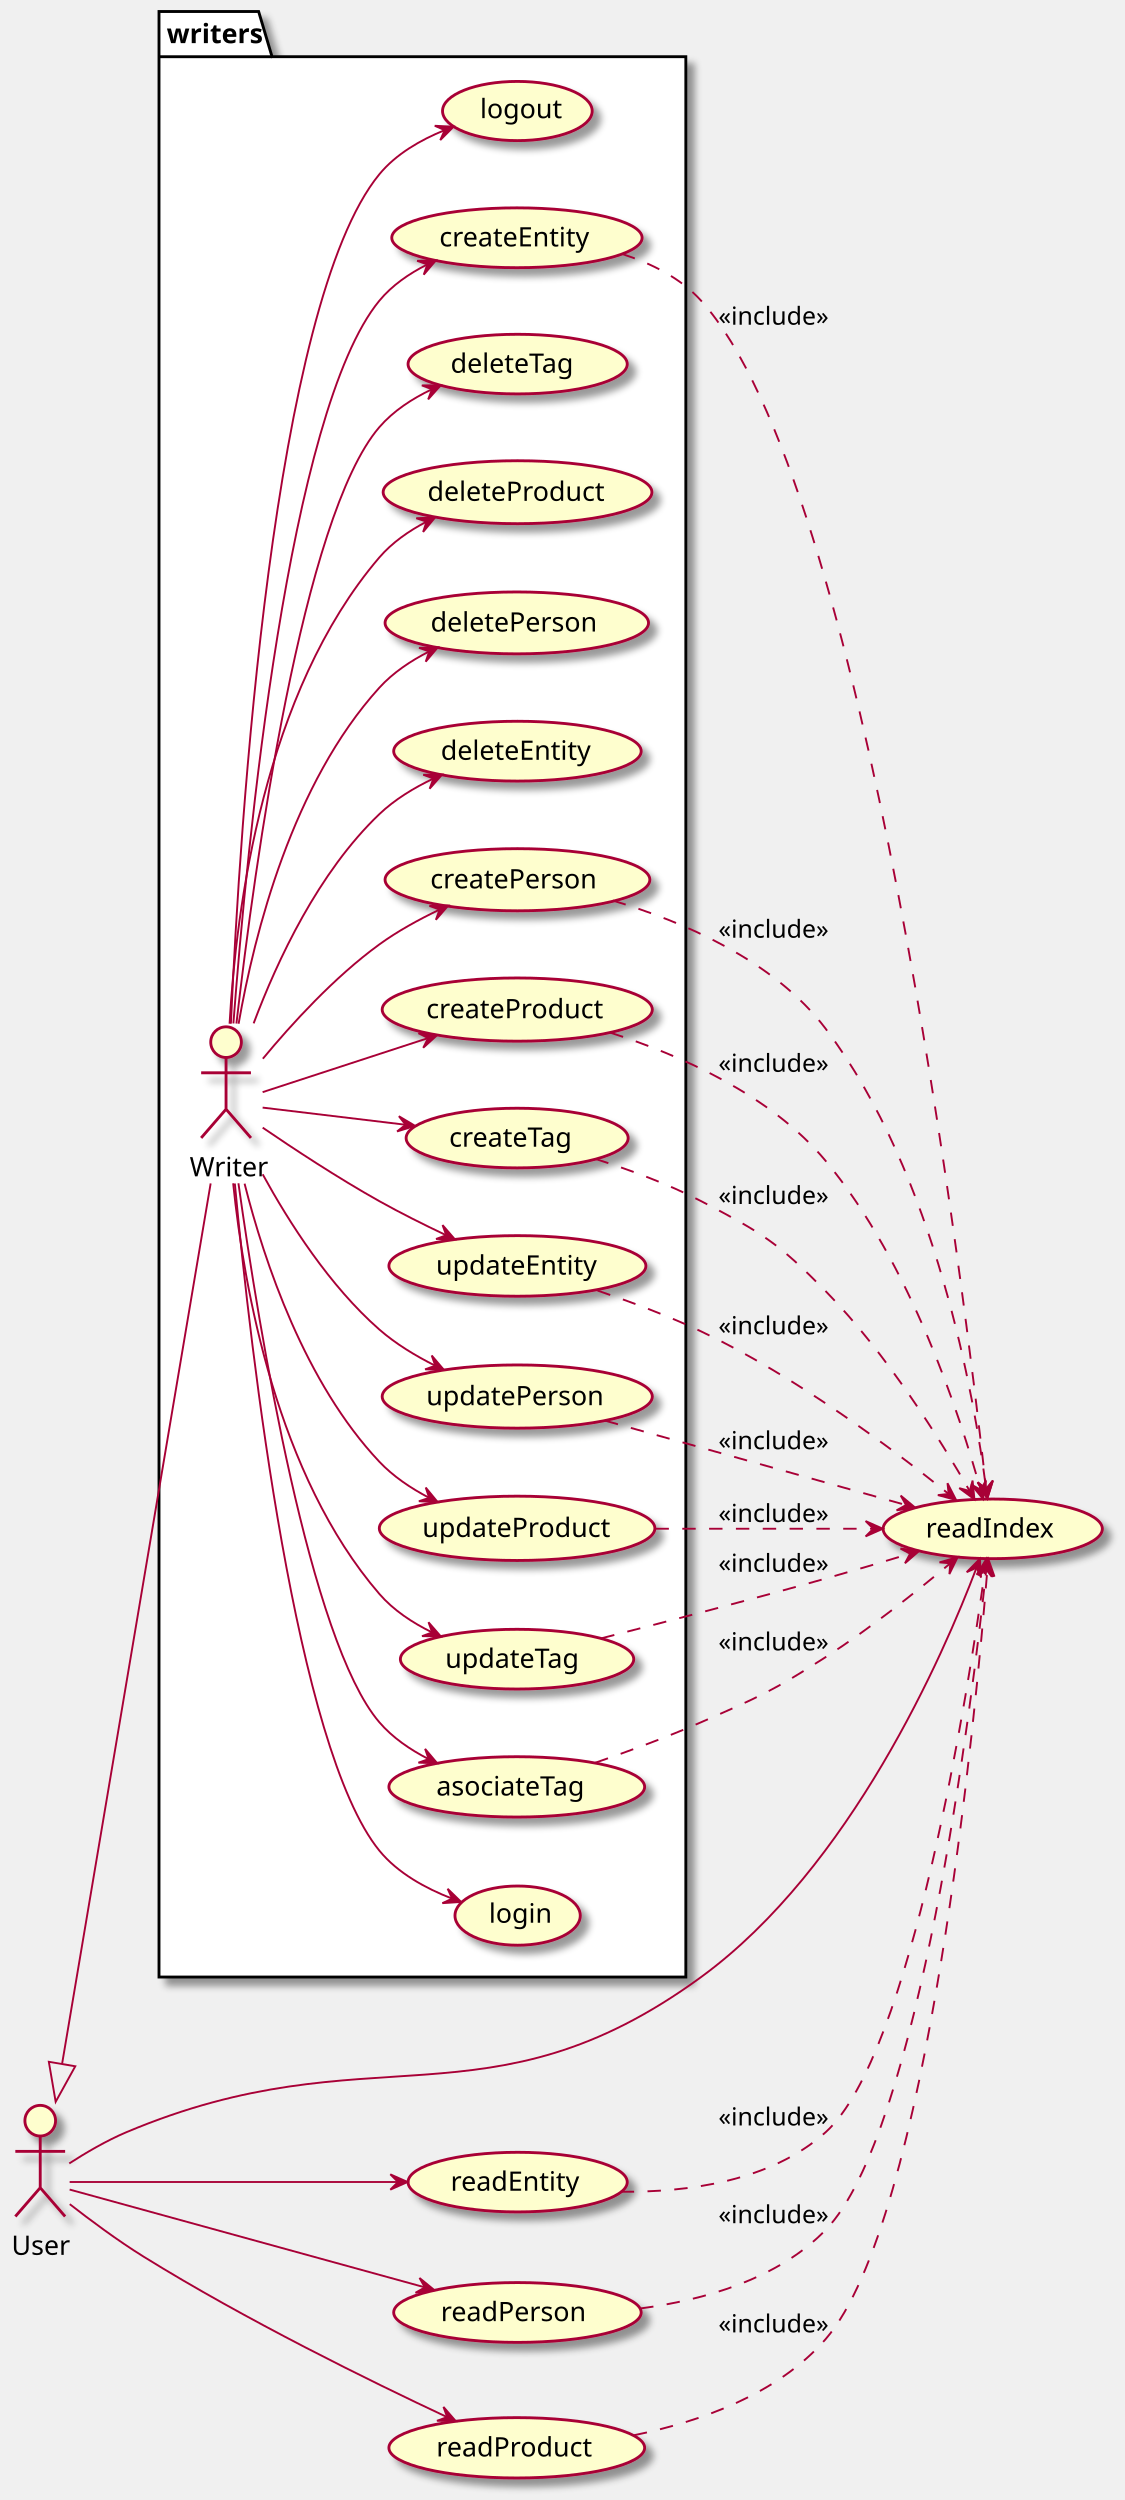
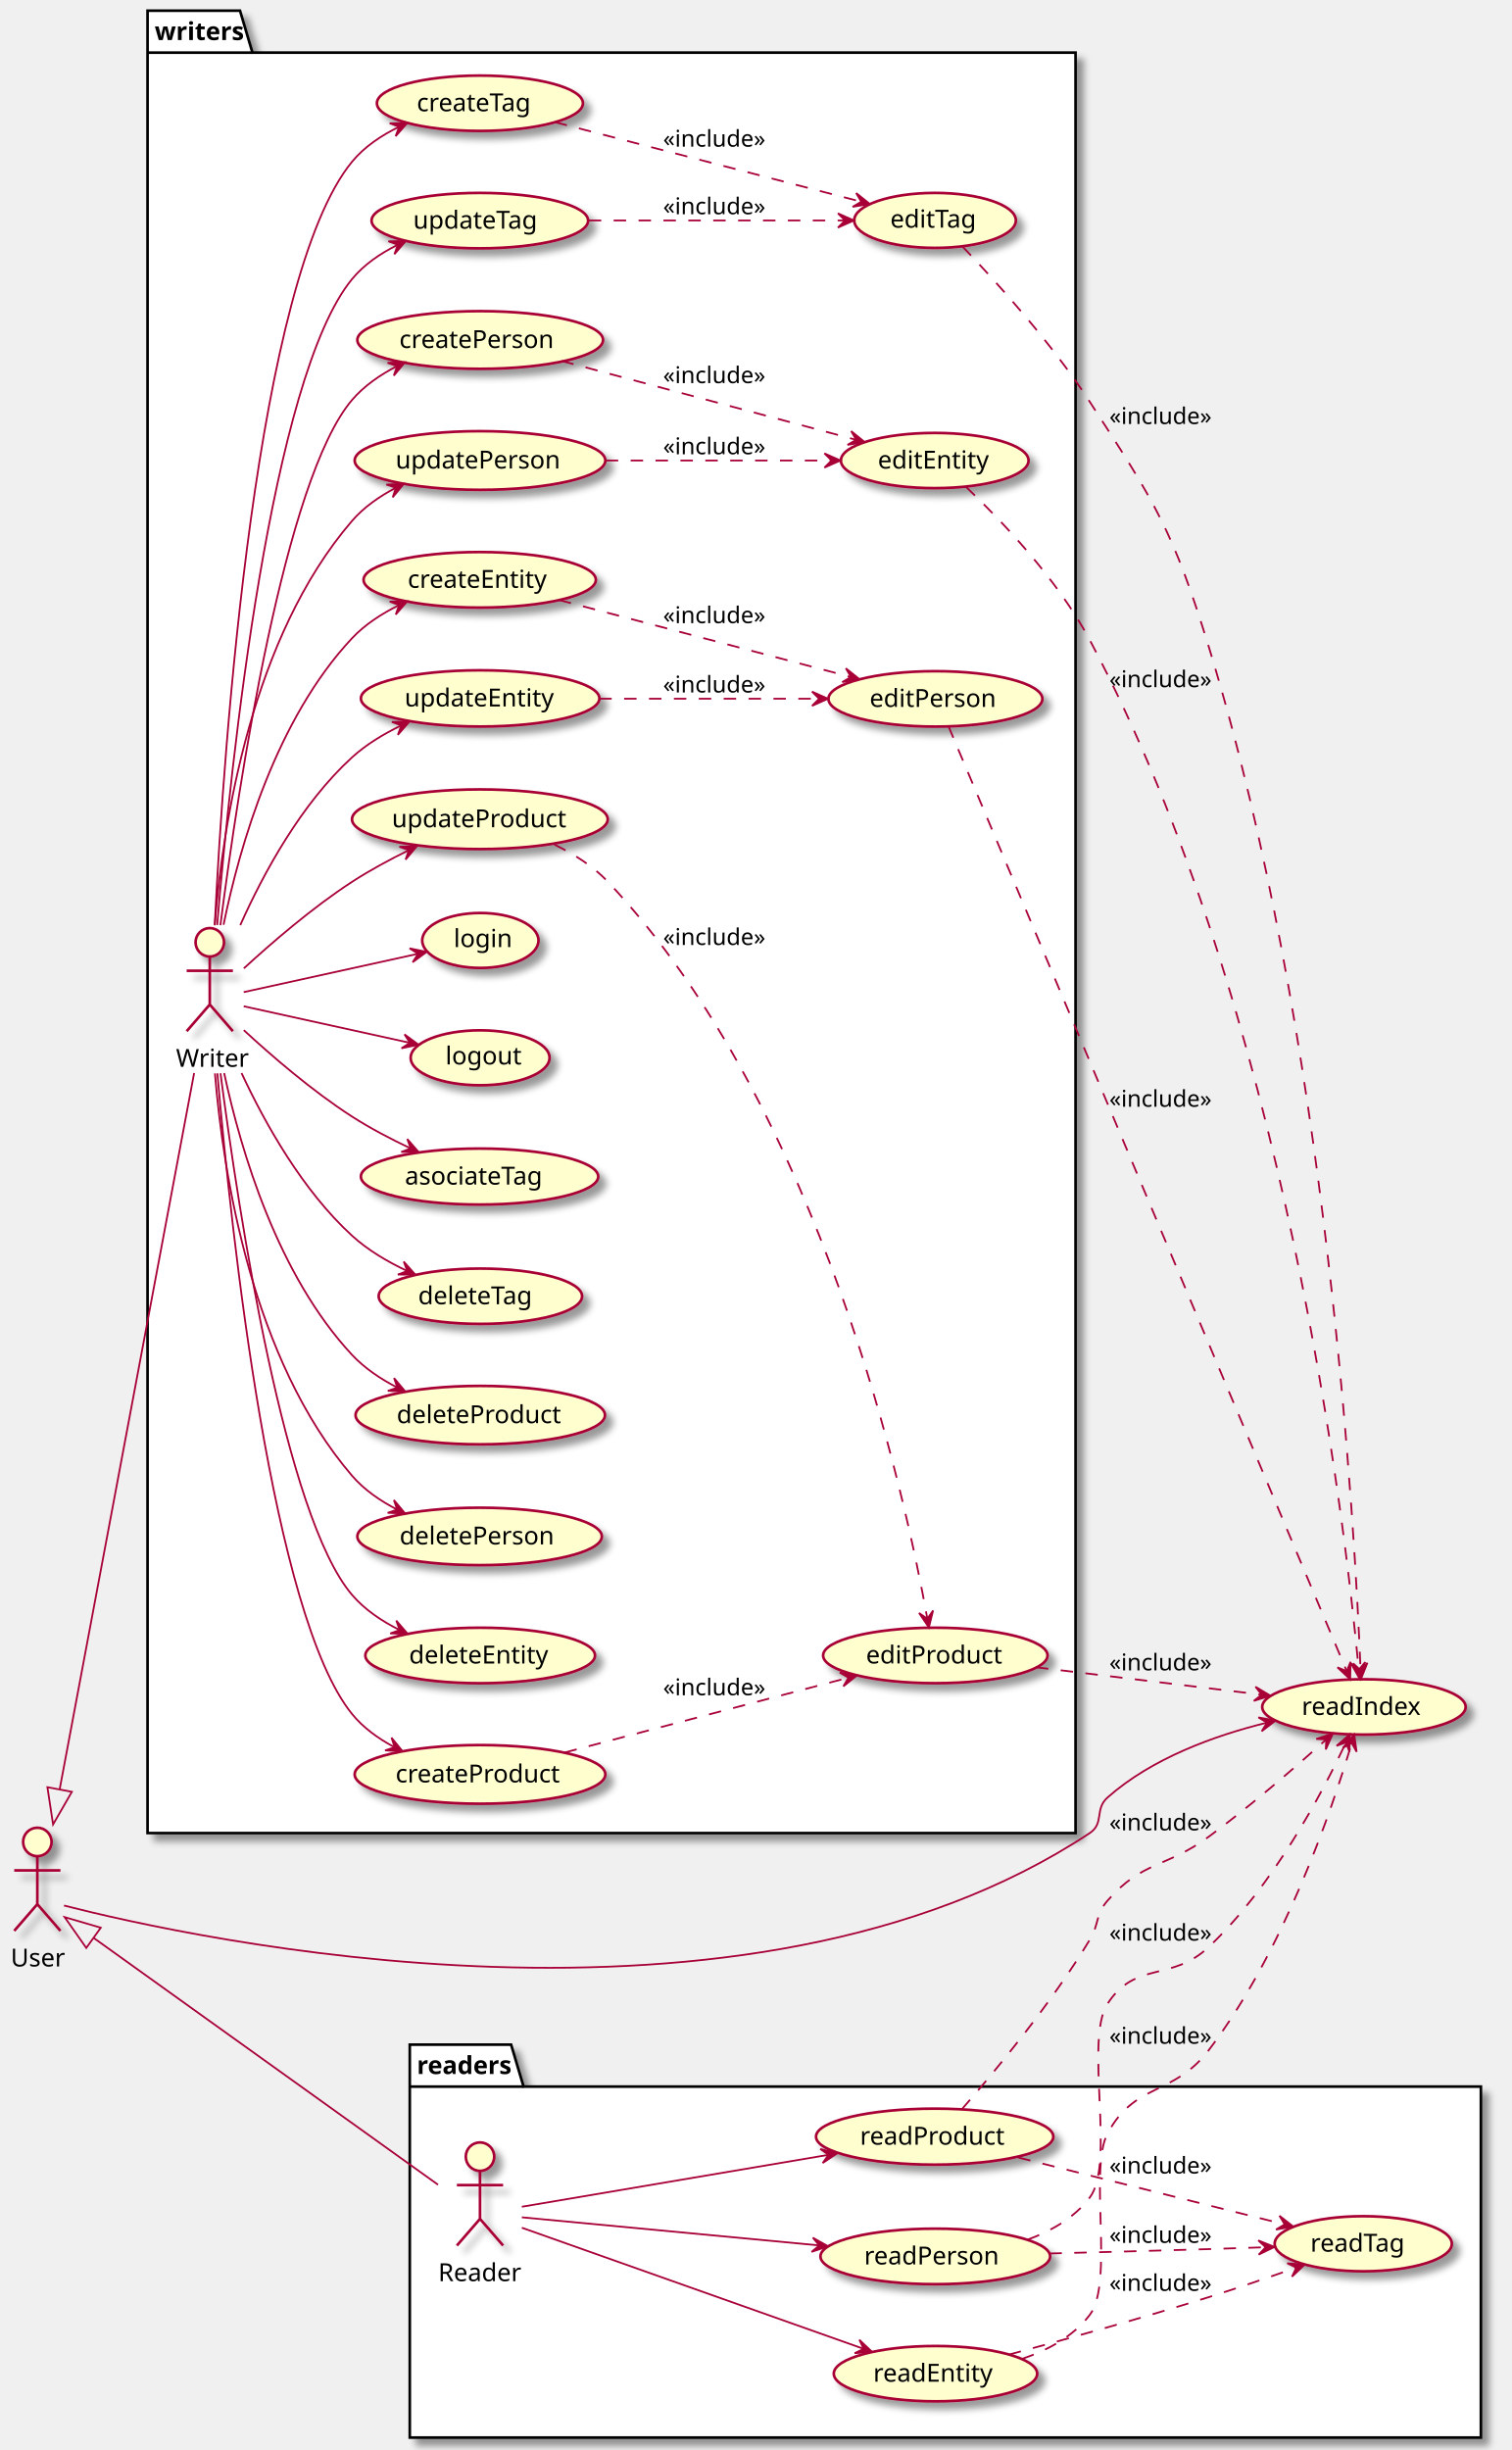
- <svg xmlns="http://www.w3.org/2000/svg" contentScriptType="application/ecmascript" contentStyleType="text/css" height="1305px" preserveAspectRatio="none" style="width:587px;height:1305px;" version="1.1" viewBox="0 0 587 1305" width="587px" zoomAndPan="magnify">
+ <svg xmlns="http://www.w3.org/2000/svg" contentScriptType="application/ecmascript" contentStyleType="text/css" height="1378px" preserveAspectRatio="none" style="width:850px;height:1378px;" version="1.1" viewBox="0 0 850 1378" width="850px" zoomAndPan="magnify">
  <defs>
-     <filter height="300%" id="f160i4ixjhgi51" width="300%" x="-1" y="-1">
+     <filter height="300%" id="f1lvql9l2bdhkw" width="300%" x="-1" y="-1">
      <feGaussianBlur result="blurOut" stdDeviation="2.0" />
      <feColorMatrix in="blurOut" result="blurOut2" type="matrix" values="0 0 0 0 0 0 0 0 0 0 0 0 0 0 0 0 0 0 .4 0" />
      <feOffset dx="4.0" dy="4.0" in="blurOut2" result="blurOut3" />
      <feBlend in="SourceGraphic" in2="blurOut3" mode="normal" />
    </filter>
  </defs>
  <g>
-     <polygon fill="#FFFFFF" filter="url(#f160i4ixjhgi51)" points="83,6,135,6,142,29.609,358,29.609,358,1032,83,1032,83,6" style="stroke:#000000;stroke-width:1.5;" />
+     <polygon fill="#FFFFFF" filter="url(#f1lvql9l2bdhkw)" points="230.5,1150,287.5,1150,294.5,1173.609,833,1173.609,833,1371,230.5,1371,230.5,1150" style="stroke:#000000;stroke-width:1.5;" />
+     <line style="stroke:#000000;stroke-width:1.5;" x1="230.5" x2="294.5" y1="1173.609" y2="1173.609" />
+     <text fill="#000000" font-family="sans-serif" font-size="14" font-weight="bold" lengthAdjust="spacing" textLength="51" x="234.5" y="1166.533">readers</text>
+     <polygon fill="#FFFFFF" filter="url(#f1lvql9l2bdhkw)" points="83,6,135,6,142,29.609,605,29.609,605,1031,83,1031,83,6" style="stroke:#000000;stroke-width:1.5;" />
    <line style="stroke:#000000;stroke-width:1.5;" x1="83" x2="142" y1="29.609" y2="29.609" />
    <text fill="#000000" font-family="sans-serif" font-size="14" font-weight="bold" lengthAdjust="spacing" textLength="46" x="87" y="22.533">writers</text>
-     <ellipse cx="118" cy="544" fill="#FEFECE" filter="url(#f160i4ixjhgi51)" rx="8" ry="8" style="stroke:#A80036;stroke-width:1.5;" />
-     <path d="M118,552 L118,579 M105,560 L131,560 M118,579 L105,594 M118,579 L131,594 " fill="none" filter="url(#f160i4ixjhgi51)" style="stroke:#A80036;stroke-width:1.5;" />
-     <text fill="#000000" font-family="sans-serif" font-size="14" lengthAdjust="spacing" textLength="38" x="99" y="614.033">Writer</text>
-     <ellipse cx="270.199" cy="999.952" fill="#FEFECE" filter="url(#f160i4ixjhgi51)" rx="32.699" ry="15.452" style="stroke:#A80036;stroke-width:1.5;" />
-     <text fill="#000000" font-family="sans-serif" font-size="14" lengthAdjust="spacing" textLength="30" x="255.198" y="1003.68">login</text>
-     <ellipse cx="269.841" cy="124.118" fill="#FEFECE" filter="url(#f160i4ixjhgi51)" rx="65.341" ry="15.618" style="stroke:#A80036;stroke-width:1.5;" />
-     <text fill="#000000" font-family="sans-serif" font-size="14" lengthAdjust="spacing" textLength="75" x="229.341" y="128.635">createEntity</text>
-     <ellipse cx="270.112" cy="459.222" fill="#FEFECE" filter="url(#f160i4ixjhgi51)" rx="69.112" ry="16.222" style="stroke:#A80036;stroke-width:1.5;" />
-     <text fill="#000000" font-family="sans-serif" font-size="14" lengthAdjust="spacing" textLength="85" x="224.612" y="463.739">createPerson</text>
-     <ellipse cx="270.004" cy="527.001" fill="#FEFECE" filter="url(#f160i4ixjhgi51)" rx="70.504" ry="16.501" style="stroke:#A80036;stroke-width:1.5;" />
-     <text fill="#000000" font-family="sans-serif" font-size="14" lengthAdjust="spacing" textLength="89" x="222.504" y="531.517">createProduct</text>
-     <ellipse cx="269.952" cy="594.067" fill="#FEFECE" filter="url(#f160i4ixjhgi51)" rx="57.952" ry="15.567" style="stroke:#A80036;stroke-width:1.5;" />
-     <text fill="#000000" font-family="sans-serif" font-size="14" lengthAdjust="spacing" textLength="65" x="234.452" y="598.584">createTag</text>
-     <ellipse cx="270.084" cy="660.817" fill="#FEFECE" filter="url(#f160i4ixjhgi51)" rx="67.084" ry="15.817" style="stroke:#A80036;stroke-width:1.5;" />
-     <text fill="#000000" font-family="sans-serif" font-size="14" lengthAdjust="spacing" textLength="79" x="227.584" y="665.333">updateEntity</text>
-     <ellipse cx="270.004" cy="729.001" fill="#FEFECE" filter="url(#f160i4ixjhgi51)" rx="70.504" ry="16.501" style="stroke:#A80036;stroke-width:1.5;" />
-     <text fill="#000000" font-family="sans-serif" font-size="14" lengthAdjust="spacing" textLength="89" x="222.504" y="733.517">updatePerson</text>
-     <ellipse cx="269.926" cy="797.785" fill="#FEFECE" filter="url(#f160i4ixjhgi51)" rx="71.926" ry="16.785" style="stroke:#A80036;stroke-width:1.5;" />
-     <text fill="#000000" font-family="sans-serif" font-size="14" lengthAdjust="spacing" textLength="93" x="220.426" y="802.302">updateProduct</text>
-     <ellipse cx="269.907" cy="866.089" fill="#FEFECE" filter="url(#f160i4ixjhgi51)" rx="60.907" ry="15.589" style="stroke:#A80036;stroke-width:1.5;" />
-     <text fill="#000000" font-family="sans-serif" font-size="14" lengthAdjust="spacing" textLength="69" x="232.407" y="870.606">updateTag</text>
-     <ellipse cx="270.102" cy="392.114" fill="#FEFECE" filter="url(#f160i4ixjhgi51)" rx="64.602" ry="15.614" style="stroke:#A80036;stroke-width:1.5;" />
-     <text fill="#000000" font-family="sans-serif" font-size="14" lengthAdjust="spacing" textLength="74" x="230.102" y="396.63">deleteEntity</text>
-     <ellipse cx="269.769" cy="325.154" fill="#FEFECE" filter="url(#f160i4ixjhgi51)" rx="68.769" ry="16.154" style="stroke:#A80036;stroke-width:1.5;" />
-     <text fill="#000000" font-family="sans-serif" font-size="14" lengthAdjust="spacing" textLength="84" x="224.769" y="329.67">deletePerson</text>
-     <ellipse cx="270.153" cy="256.931" fill="#FEFECE" filter="url(#f160i4ixjhgi51)" rx="70.153" ry="16.431" style="stroke:#A80036;stroke-width:1.5;" />
-     <text fill="#000000" font-family="sans-serif" font-size="14" lengthAdjust="spacing" textLength="88" x="223.153" y="261.447">deleteProduct</text>
-     <ellipse cx="270.213" cy="190.061" fill="#FEFECE" filter="url(#f160i4ixjhgi51)" rx="57.213" ry="15.561" style="stroke:#A80036;stroke-width:1.5;" />
-     <text fill="#000000" font-family="sans-serif" font-size="14" lengthAdjust="spacing" textLength="64" x="235.213" y="194.578">deleteTag</text>
-     <ellipse cx="269.754" cy="932.751" fill="#FEFECE" filter="url(#f160i4ixjhgi51)" rx="66.754" ry="15.751" style="stroke:#A80036;stroke-width:1.5;" />
-     <text fill="#000000" font-family="sans-serif" font-size="14" lengthAdjust="spacing" textLength="78" x="227.754" y="937.267">asociateTag</text>
-     <ellipse cx="270.062" cy="57.952" fill="#FEFECE" filter="url(#f160i4ixjhgi51)" rx="39.062" ry="15.452" style="stroke:#A80036;stroke-width:1.5;" />
-     <text fill="#000000" font-family="sans-serif" font-size="14" lengthAdjust="spacing" textLength="39" x="250.562" y="61.68">logout</text>
-     <ellipse cx="21" cy="1107" fill="#FEFECE" filter="url(#f160i4ixjhgi51)" rx="8" ry="8" style="stroke:#A80036;stroke-width:1.5;" />
-     <path d="M21,1115 L21,1142 M8,1123 L34,1123 M21,1142 L8,1157 M21,1142 L34,1157 " fill="none" filter="url(#f160i4ixjhgi51)" style="stroke:#A80036;stroke-width:1.5;" />
-     <text fill="#000000" font-family="sans-serif" font-size="14" lengthAdjust="spacing" textLength="30" x="6" y="1177.033">User</text>
-     <ellipse cx="518.213" cy="798.061" fill="#FEFECE" filter="url(#f160i4ixjhgi51)" rx="57.213" ry="15.561" style="stroke:#A80036;stroke-width:1.5;" />
-     <text fill="#000000" font-family="sans-serif" font-size="14" lengthAdjust="spacing" textLength="64" x="483.213" y="802.578">readIndex</text>
-     <ellipse cx="270.213" cy="1139.061" fill="#FEFECE" filter="url(#f160i4ixjhgi51)" rx="57.213" ry="15.561" style="stroke:#A80036;stroke-width:1.5;" />
-     <text fill="#000000" font-family="sans-serif" font-size="14" lengthAdjust="spacing" textLength="64" x="235.213" y="1143.578">readEntity</text>
-     <ellipse cx="270.102" cy="1207.114" fill="#FEFECE" filter="url(#f160i4ixjhgi51)" rx="64.602" ry="15.614" style="stroke:#A80036;stroke-width:1.5;" />
-     <text fill="#000000" font-family="sans-serif" font-size="14" lengthAdjust="spacing" textLength="74" x="230.102" y="1211.63">readPerson</text>
-     <ellipse cx="269.754" cy="1277.751" fill="#FEFECE" filter="url(#f160i4ixjhgi51)" rx="66.754" ry="15.751" style="stroke:#A80036;stroke-width:1.5;" />
-     <text fill="#000000" font-family="sans-serif" font-size="14" lengthAdjust="spacing" textLength="78" x="227.754" y="1282.267">readProduct</text>
-     <path d="M36.15,1129.31 C44.53,1123.91 55.53,1117.41 66,1113 C193.28,1059.38 254.46,1113.45 366,1032 C444.17,974.92 492.43,864 509.75,818.37 " fill="none" id="User-to-readIndex" style="stroke:#A80036;stroke-width:1.0;" />
-     <polygon fill="#A80036" points="511.52,813.64,504.615,820.663,509.764,818.322,512.105,823.471,511.52,813.64" style="stroke:#A80036;stroke-width:1.0;" />
-     <path d="M36.35,1142.95 C71.73,1152.69 164.41,1178.21 221.55,1193.94 " fill="none" id="User-to-readPerson" style="stroke:#A80036;stroke-width:1.0;" />
-     <polygon fill="#A80036" points="226.62,1195.33,218.991,1189.101,221.797,1194.013,216.884,1196.819,226.62,1195.33" style="stroke:#A80036;stroke-width:1.0;" />
-     <path d="M36.35,1139 C68.98,1139 150.36,1139 207.63,1139 " fill="none" id="User-to-readEntity" style="stroke:#A80036;stroke-width:1.0;" />
-     <polygon fill="#A80036" points="212.75,1139,203.75,1135,207.75,1139,203.75,1143,212.75,1139" style="stroke:#A80036;stroke-width:1.0;" />
-     <path d="M36.41,1150.57 C46.83,1158.7 61.41,1169.57 75,1178 C128.22,1211.01 193.59,1243.08 233.23,1261.66 " fill="none" id="User-to-readProduct" style="stroke:#A80036;stroke-width:1.0;" />
-     <polygon fill="#A80036" points="237.94,1263.86,231.496,1256.411,233.415,1261.733,228.093,1263.652,237.94,1263.86" style="stroke:#A80036;stroke-width:1.0;" />
-     <path d="M334.16,1205.03 C367.25,1200.68 405.98,1189.82 431,1164 C479.91,1113.51 507.4,888.89 514.89,818.9 " fill="none" id="readPerson-to-readIndex" style="stroke:#A80036;stroke-width:1.0;stroke-dasharray:7.0,7.0;" />
-     <polygon fill="#A80036" points="515.43,813.75,510.528,822.292,514.917,818.724,518.485,823.113,515.43,813.75" style="stroke:#A80036;stroke-width:1.0;" />
-     <text fill="#000000" font-family="sans-serif" font-size="13" lengthAdjust="spacing" textLength="55" x="375" y="1160.495">«include»</text>
-     <path d="M324,1144.09 C358.53,1144.42 402.34,1138.79 431,1113 C475.78,1072.71 505.48,882.22 514.28,818.68 " fill="none" id="readEntity-to-readIndex" style="stroke:#A80036;stroke-width:1.0;stroke-dasharray:7.0,7.0;" />
-     <polygon fill="#A80036" points="514.97,813.63,509.795,822.01,514.297,818.585,517.722,823.087,514.97,813.63" style="stroke:#A80036;stroke-width:1.0;" />
-     <text fill="#000000" font-family="sans-serif" font-size="13" lengthAdjust="spacing" textLength="55" x="375" y="1109.495">«include»</text>
-     <path d="M330.87,1271.21 C365.01,1264.2 405.88,1249.96 431,1221 C484.59,1159.22 509.31,895.31 515.44,818.84 " fill="none" id="readProduct-to-readIndex" style="stroke:#A80036;stroke-width:1.0;stroke-dasharray:7.0,7.0;" />
-     <polygon fill="#A80036" points="515.85,813.66,511.143,822.311,515.45,818.644,519.117,822.951,515.85,813.66" style="stroke:#A80036;stroke-width:1.0;" />
-     <text fill="#000000" font-family="sans-serif" font-size="13" lengthAdjust="spacing" textLength="55" x="375" y="1217.495">«include»</text>
-     <path d="M32.44,1077.15 C51.93,961.63 93.4,715.88 109.96,617.75 " fill="none" id="User-backto-Writer" style="stroke:#A80036;stroke-width:1.0;" />
-     <polygon fill="none" points="39.29,1078.59,29.06,1097.14,25.49,1076.26,39.29,1078.59" style="stroke:#A80036;stroke-width:1.0;" />
-     <path d="M122.58,617.8 C130.99,707.12 154.64,912.78 198,966 C207.61,977.8 222.29,985.76 235.81,991 " fill="none" id="Writer-to-login" style="stroke:#A80036;stroke-width:1.0;" />
-     <polygon fill="#A80036" points="240.73,992.81,233.671,985.942,236.039,991.08,230.902,993.448,240.73,992.81" style="stroke:#A80036;stroke-width:1.0;" />
-     <path d="M121.83,534.24 C128.99,439.99 150.73,214.45 198,157 C204.61,148.97 213.6,142.8 222.97,138.08 " fill="none" id="Writer-to-createEntity" style="stroke:#A80036;stroke-width:1.0;" />
-     <polygon fill="#A80036" points="227.59,135.88,217.745,136.151,223.079,138.036,221.194,143.369,227.59,135.88" style="stroke:#A80036;stroke-width:1.0;" />
-     <path d="M137.21,552.65 C152.11,534.67 174.5,510.07 198,493 C207.49,486.1 218.6,480.01 229.18,474.95 " fill="none" id="Writer-to-createPerson" style="stroke:#A80036;stroke-width:1.0;" />
-     <polygon fill="#A80036" points="233.99,472.7,224.143,472.883,229.459,474.815,227.527,480.132,233.99,472.7" style="stroke:#A80036;stroke-width:1.0;" />
-     <path d="M137.09,570.09 C158.31,563.16 194.26,551.42 223.27,541.94 " fill="none" id="Writer-to-createProduct" style="stroke:#A80036;stroke-width:1.0;" />
-     <polygon fill="#A80036" points="228.23,540.32,218.431,539.327,223.48,541.88,220.927,546.928,228.23,540.32" style="stroke:#A80036;stroke-width:1.0;" />
-     <path d="M137.09,578.17 C155.5,580.38 185.01,583.92 211.45,587.09 " fill="none" id="Writer-to-createTag" style="stroke:#A80036;stroke-width:1.0;" />
-     <polygon fill="#A80036" points="216.69,587.72,208.236,582.668,211.726,587.119,207.275,590.61,216.69,587.72" style="stroke:#A80036;stroke-width:1.0;" />
-     <path d="M137.11,588.63 C152.87,599.39 176.49,614.97 198,627 C209.06,633.19 221.43,639.35 232.7,644.7 " fill="none" id="Writer-to-updateEntity" style="stroke:#A80036;stroke-width:1.0;" />
-     <polygon fill="#A80036" points="237.46,646.94,231.016,639.491,232.935,644.813,227.613,646.732,237.46,646.94" style="stroke:#A80036;stroke-width:1.0;" />
-     <path d="M137.12,612.99 C151,638.33 172.13,671.34 198,694 C206.52,701.46 216.9,707.74 227.08,712.84 " fill="none" id="Writer-to-updatePerson" style="stroke:#A80036;stroke-width:1.0;" />
-     <polygon fill="#A80036" points="231.73,715.09,225.363,707.576,227.227,712.917,221.886,714.781,231.73,715.09" style="stroke:#A80036;stroke-width:1.0;" />
-     <path d="M127.67,617.86 C138.12,659.19 159.31,721.98 198,763 C205.21,770.65 214.45,776.85 223.87,781.78 " fill="none" id="Writer-to-updateProduct" style="stroke:#A80036;stroke-width:1.0;" />
-     <polygon fill="#A80036" points="228.49,784.11,222.239,776.499,224.021,781.868,218.652,783.65,228.49,784.11" style="stroke:#A80036;stroke-width:1.0;" />
-     <path d="M121.71,617.68 C127.34,672.81 144.68,770.19 198,832 C205.35,840.53 215.33,847.09 225.47,852.06 " fill="none" id="Writer-to-updateTag" style="stroke:#A80036;stroke-width:1.0;" />
-     <polygon fill="#A80036" points="230.14,854.24,223.677,846.808,225.609,852.125,220.293,854.057,230.14,854.24" style="stroke:#A80036;stroke-width:1.0;" />
-     <path d="M132.4,534.19 C144.87,500.97 166.32,455.23 198,425 C206.02,417.35 216.13,411.23 226.18,406.43 " fill="none" id="Writer-to-deleteEntity" style="stroke:#A80036;stroke-width:1.0;" />
-     <polygon fill="#A80036" points="230.79,404.32,220.942,404.428,226.244,406.401,224.271,411.703,230.79,404.32" style="stroke:#A80036;stroke-width:1.0;" />
-     <path d="M124.55,534.39 C132.87,486.75 152.75,408.89 198,359 C205.1,351.17 214.39,344.97 223.9,340.12 " fill="none" id="Writer-to-deletePerson" style="stroke:#A80036;stroke-width:1.0;" />
-     <polygon fill="#A80036" points="228.58,337.86,218.737,338.194,224.083,340.045,222.232,345.39,228.58,337.86" style="stroke:#A80036;stroke-width:1.0;" />
-     <path d="M119.84,534.37 C123.21,473.89 137.79,361.29 198,291 C204.65,283.24 213.47,277.11 222.62,272.33 " fill="none" id="Writer-to-deleteProduct" style="stroke:#A80036;stroke-width:1.0;" />
-     <polygon fill="#A80036" points="227.14,270.08,217.301,270.515,222.665,272.31,220.869,277.675,227.14,270.08" style="stroke:#A80036;stroke-width:1.0;" />
-     <path d="M123.41,534.29 C132.95,451.33 157.93,269.61 198,223 C205.3,214.51 215.25,208.06 225.4,203.23 " fill="none" id="Writer-to-deleteTag" style="stroke:#A80036;stroke-width:1.0;" />
-     <polygon fill="#A80036" points="230.06,201.12,220.211,201.177,225.503,203.177,223.503,208.469,230.06,201.12" style="stroke:#A80036;stroke-width:1.0;" />
-     <path d="M124.46,617.67 C135.33,695.01 161.81,856.74 198,899 C204.88,907.03 214.08,913.31 223.57,918.17 " fill="none" id="Writer-to-asociateTag" style="stroke:#A80036;stroke-width:1.0;" />
-     <polygon fill="#A80036" points="228.25,920.44,221.902,912.91,223.752,918.255,218.407,920.106,228.25,920.44" style="stroke:#A80036;stroke-width:1.0;" />
-     <path d="M120.53,534.35 C125.19,429.59 142.44,158.66 198,91 C206.68,80.43 219.51,73.07 231.88,68.03 " fill="none" id="Writer-to-logout" style="stroke:#A80036;stroke-width:1.0;" />
-     <polygon fill="#A80036" points="236.78,66.14,226.943,65.654,232.116,67.943,229.827,73.116,236.78,66.14" style="stroke:#A80036;stroke-width:1.0;" />
-     <path d="M324.76,132.59 C339.95,137.46 355.24,145.07 366,157 C452.42,252.81 503.83,677.97 514.79,777.23 " fill="none" id="createEntity-to-readIndex" style="stroke:#A80036;stroke-width:1.0;stroke-dasharray:7.0,7.0;" />
-     <polygon fill="#A80036" points="515.34,782.24,518.339,772.859,514.797,777.269,510.387,773.727,515.34,782.24" style="stroke:#A80036;stroke-width:1.0;" />
-     <text fill="#000000" font-family="sans-serif" font-size="13" lengthAdjust="spacing" textLength="55" x="375" y="169.495">«include»</text>
-     <path d="M319.92,470.11 C356.25,480.97 403.99,501.25 431,537 C488.6,613.24 508.71,729.94 514.74,777.12 " fill="none" id="createPerson-to-readIndex" style="stroke:#A80036;stroke-width:1.0;stroke-dasharray:7.0,7.0;" />
-     <polygon fill="#A80036" points="515.37,782.26,518.236,772.837,514.757,777.298,510.296,773.818,515.37,782.26" style="stroke:#A80036;stroke-width:1.0;" />
-     <text fill="#000000" font-family="sans-serif" font-size="13" lengthAdjust="spacing" textLength="55" x="375" y="489.495">«include»</text>
-     <path d="M318.6,539.07 C354.45,550.55 402.2,571.33 431,606 C475.49,659.56 501.41,739.81 511.74,777.31 " fill="none" id="createProduct-to-readIndex" style="stroke:#A80036;stroke-width:1.0;stroke-dasharray:7.0,7.0;" />
-     <polygon fill="#A80036" points="513.16,782.52,514.683,772.79,511.86,777.692,506.958,774.869,513.16,782.52" style="stroke:#A80036;stroke-width:1.0;" />
-     <text fill="#000000" font-family="sans-serif" font-size="13" lengthAdjust="spacing" textLength="55" x="375" y="559.495">«include»</text>
-     <path d="M310.9,605 C328.31,610.52 348.66,617.97 366,627 C397.62,643.47 406.04,648.55 431,674 C462.94,706.58 491.23,752.22 506.05,778.07 " fill="none" id="createTag-to-readIndex" style="stroke:#A80036;stroke-width:1.0;stroke-dasharray:7.0,7.0;" />
-     <polygon fill="#A80036" points="508.65,782.66,507.689,772.858,506.183,778.311,500.73,776.805,508.65,782.66" style="stroke:#A80036;stroke-width:1.0;" />
-     <text fill="#000000" font-family="sans-serif" font-size="13" lengthAdjust="spacing" textLength="55" x="375" y="628.495">«include»</text>
-     <path d="M311.93,673.68 C328.96,679.46 348.74,686.83 366,695 C415.48,718.42 466.85,757.05 495.09,779.75 " fill="none" id="updateEntity-to-readIndex" style="stroke:#A80036;stroke-width:1.0;stroke-dasharray:7.0,7.0;" />
-     <polygon fill="#A80036" points="499.08,782.99,494.598,774.22,495.192,779.846,489.567,780.44,499.08,782.99" style="stroke:#A80036;stroke-width:1.0;" />
-     <text fill="#000000" font-family="sans-serif" font-size="13" lengthAdjust="spacing" textLength="55" x="375" y="696.495">«include»</text>
-     <path d="M315.83,741.58 C360.4,754.08 428.35,773.14 472.72,785.58 " fill="none" id="updatePerson-to-readIndex" style="stroke:#A80036;stroke-width:1.0;stroke-dasharray:7.0,7.0;" />
-     <polygon fill="#A80036" points="477.75,786.99,470.173,780.698,472.938,785.633,468.002,788.398,477.75,786.99" style="stroke:#A80036;stroke-width:1.0;" />
-     <text fill="#000000" font-family="sans-serif" font-size="13" lengthAdjust="spacing" textLength="55" x="375" y="756.495">«include»</text>
-     <path d="M342.15,798 C378.13,798 421.35,798 455.82,798 " fill="none" id="updateProduct-to-readIndex" style="stroke:#A80036;stroke-width:1.0;stroke-dasharray:7.0,7.0;" />
-     <polygon fill="#A80036" points="460.84,798,451.84,794,455.84,798,451.84,802,460.84,798" style="stroke:#A80036;stroke-width:1.0;" />
-     <text fill="#000000" font-family="sans-serif" font-size="13" lengthAdjust="spacing" textLength="55" x="375" y="794.495">«include»</text>
-     <path d="M313.9,855.2 C346.18,846.96 391.48,835.16 431,824 C445.31,819.96 460.88,815.33 474.79,811.1 " fill="none" id="updateTag-to-readIndex" style="stroke:#A80036;stroke-width:1.0;stroke-dasharray:7.0,7.0;" />
-     <polygon fill="#A80036" points="479.84,809.56,470.064,808.363,475.058,811.02,472.401,816.014,479.84,809.56" style="stroke:#A80036;stroke-width:1.0;" />
-     <text fill="#000000" font-family="sans-serif" font-size="13" lengthAdjust="spacing" textLength="55" x="375" y="820.495">«include»</text>
-     <path d="M310.77,920.14 C327.96,914.23 348.19,906.8 366,899 C395.86,885.92 403.59,882.65 431,865 C454.18,850.08 478.82,830.45 495.76,816.3 " fill="none" id="asociateTag-to-readIndex" style="stroke:#A80036;stroke-width:1.0;stroke-dasharray:7.0,7.0;" />
-     <polygon fill="#A80036" points="499.9,812.82,490.435,815.543,496.071,816.035,495.579,821.67,499.9,812.82" style="stroke:#A80036;stroke-width:1.0;" />
-     <text fill="#000000" font-family="sans-serif" font-size="13" lengthAdjust="spacing" textLength="55" x="375" y="861.495">«include»</text>
+     <ellipse cx="270" cy="1213" fill="#FEFECE" filter="url(#f1lvql9l2bdhkw)" rx="8" ry="8" style="stroke:#A80036;stroke-width:1.5;" />
+     <path d="M270,1221 L270,1248 M257,1229 L283,1229 M270,1248 L257,1263 M270,1248 L283,1263 " fill="none" filter="url(#f1lvql9l2bdhkw)" style="stroke:#A80036;stroke-width:1.5;" />
+     <text fill="#000000" font-family="sans-serif" font-size="14" lengthAdjust="spacing" textLength="47" x="246.5" y="1283.033">Reader</text>
+     <ellipse cx="526.213" cy="1335.061" fill="#FEFECE" filter="url(#f1lvql9l2bdhkw)" rx="57.213" ry="15.561" style="stroke:#A80036;stroke-width:1.5;" />
+     <text fill="#000000" font-family="sans-serif" font-size="14" lengthAdjust="spacing" textLength="64" x="491.213" y="1339.578">readEntity</text>
+     <ellipse cx="526.102" cy="1269.114" fill="#FEFECE" filter="url(#f1lvql9l2bdhkw)" rx="64.602" ry="15.614" style="stroke:#A80036;stroke-width:1.5;" />
+     <text fill="#000000" font-family="sans-serif" font-size="14" lengthAdjust="spacing" textLength="74" x="486.102" y="1273.63">readPerson</text>
+     <ellipse cx="525.754" cy="1201.751" fill="#FEFECE" filter="url(#f1lvql9l2bdhkw)" rx="66.754" ry="15.751" style="stroke:#A80036;stroke-width:1.5;" />
+     <text fill="#000000" font-family="sans-serif" font-size="14" lengthAdjust="spacing" textLength="78" x="483.754" y="1206.267">readProduct</text>
+     <ellipse cx="766.827" cy="1261.994" fill="#FEFECE" filter="url(#f1lvql9l2bdhkw)" rx="49.827" ry="15.494" style="stroke:#A80036;stroke-width:1.5;" />
+     <text fill="#000000" font-family="sans-serif" font-size="14" lengthAdjust="spacing" textLength="54" x="737.107" y="1266.448">readTag</text>
+     <ellipse cx="118" cy="530" fill="#FEFECE" filter="url(#f1lvql9l2bdhkw)" rx="8" ry="8" style="stroke:#A80036;stroke-width:1.5;" />
+     <path d="M118,538 L118,565 M105,546 L131,546 M118,565 L105,580 M118,565 L131,580 " fill="none" filter="url(#f1lvql9l2bdhkw)" style="stroke:#A80036;stroke-width:1.5;" />
+     <text fill="#000000" font-family="sans-serif" font-size="14" lengthAdjust="spacing" textLength="38" x="99" y="600.033">Writer</text>
+     <ellipse cx="270.199" cy="528.952" fill="#FEFECE" filter="url(#f1lvql9l2bdhkw)" rx="32.699" ry="15.452" style="stroke:#A80036;stroke-width:1.5;" />
+     <text fill="#000000" font-family="sans-serif" font-size="14" lengthAdjust="spacing" textLength="30" x="255.198" y="532.68">login</text>
+     <ellipse cx="269.841" cy="326.118" fill="#FEFECE" filter="url(#f1lvql9l2bdhkw)" rx="65.341" ry="15.618" style="stroke:#A80036;stroke-width:1.5;" />
+     <text fill="#000000" font-family="sans-serif" font-size="14" lengthAdjust="spacing" textLength="75" x="229.341" y="330.635">createEntity</text>
+     <ellipse cx="270.112" cy="191.222" fill="#FEFECE" filter="url(#f1lvql9l2bdhkw)" rx="69.112" ry="16.222" style="stroke:#A80036;stroke-width:1.5;" />
+     <text fill="#000000" font-family="sans-serif" font-size="14" lengthAdjust="spacing" textLength="85" x="224.612" y="195.739">createPerson</text>
+     <ellipse cx="270.004" cy="998.001" fill="#FEFECE" filter="url(#f1lvql9l2bdhkw)" rx="70.504" ry="16.501" style="stroke:#A80036;stroke-width:1.5;" />
+     <text fill="#000000" font-family="sans-serif" font-size="14" lengthAdjust="spacing" textLength="89" x="222.504" y="1002.517">createProduct</text>
+     <ellipse cx="269.952" cy="58.067" fill="#FEFECE" filter="url(#f1lvql9l2bdhkw)" rx="57.952" ry="15.567" style="stroke:#A80036;stroke-width:1.5;" />
+     <text fill="#000000" font-family="sans-serif" font-size="14" lengthAdjust="spacing" textLength="65" x="234.452" y="62.584">createTag</text>
+     <ellipse cx="270.084" cy="392.817" fill="#FEFECE" filter="url(#f1lvql9l2bdhkw)" rx="67.084" ry="15.817" style="stroke:#A80036;stroke-width:1.5;" />
+     <text fill="#000000" font-family="sans-serif" font-size="14" lengthAdjust="spacing" textLength="79" x="227.584" y="397.333">updateEntity</text>
+     <ellipse cx="270.004" cy="259.001" fill="#FEFECE" filter="url(#f1lvql9l2bdhkw)" rx="70.504" ry="16.501" style="stroke:#A80036;stroke-width:1.5;" />
+     <text fill="#000000" font-family="sans-serif" font-size="14" lengthAdjust="spacing" textLength="89" x="222.504" y="263.517">updatePerson</text>
+     <ellipse cx="269.926" cy="460.785" fill="#FEFECE" filter="url(#f1lvql9l2bdhkw)" rx="71.926" ry="16.785" style="stroke:#A80036;stroke-width:1.5;" />
+     <text fill="#000000" font-family="sans-serif" font-size="14" lengthAdjust="spacing" textLength="93" x="220.426" y="465.302">updateProduct</text>
+     <ellipse cx="269.907" cy="124.089" fill="#FEFECE" filter="url(#f1lvql9l2bdhkw)" rx="60.907" ry="15.589" style="stroke:#A80036;stroke-width:1.5;" />
+     <text fill="#000000" font-family="sans-serif" font-size="14" lengthAdjust="spacing" textLength="69" x="232.407" y="128.606">updateTag</text>
+     <ellipse cx="270.102" cy="931.114" fill="#FEFECE" filter="url(#f1lvql9l2bdhkw)" rx="64.602" ry="15.614" style="stroke:#A80036;stroke-width:1.5;" />
+     <text fill="#000000" font-family="sans-serif" font-size="14" lengthAdjust="spacing" textLength="74" x="230.102" y="935.63">deleteEntity</text>
+     <ellipse cx="269.769" cy="864.154" fill="#FEFECE" filter="url(#f1lvql9l2bdhkw)" rx="68.769" ry="16.154" style="stroke:#A80036;stroke-width:1.5;" />
+     <text fill="#000000" font-family="sans-serif" font-size="14" lengthAdjust="spacing" textLength="84" x="224.769" y="868.67">deletePerson</text>
+     <ellipse cx="270.153" cy="795.931" fill="#FEFECE" filter="url(#f1lvql9l2bdhkw)" rx="70.153" ry="16.431" style="stroke:#A80036;stroke-width:1.5;" />
+     <text fill="#000000" font-family="sans-serif" font-size="14" lengthAdjust="spacing" textLength="88" x="223.153" y="800.447">deleteProduct</text>
+     <ellipse cx="270.213" cy="729.061" fill="#FEFECE" filter="url(#f1lvql9l2bdhkw)" rx="57.213" ry="15.561" style="stroke:#A80036;stroke-width:1.5;" />
+     <text fill="#000000" font-family="sans-serif" font-size="14" lengthAdjust="spacing" textLength="64" x="235.213" y="733.578">deleteTag</text>
+     <ellipse cx="525.781" cy="259.023" fill="#FEFECE" filter="url(#f1lvql9l2bdhkw)" rx="52.781" ry="15.523" style="stroke:#A80036;stroke-width:1.5;" />
+     <text fill="#000000" font-family="sans-serif" font-size="14" lengthAdjust="spacing" textLength="58" x="493.781" y="263.539">editEntity</text>
+     <ellipse cx="526.168" cy="393.084" fill="#FEFECE" filter="url(#f1lvql9l2bdhkw)" rx="60.169" ry="15.584" style="stroke:#A80036;stroke-width:1.5;" />
+     <text fill="#000000" font-family="sans-serif" font-size="14" lengthAdjust="spacing" textLength="68" x="489.168" y="397.6">editPerson</text>
+     <ellipse cx="526.124" cy="931.104" fill="#FEFECE" filter="url(#f1lvql9l2bdhkw)" rx="63.124" ry="15.604" style="stroke:#A80036;stroke-width:1.5;" />
+     <text fill="#000000" font-family="sans-serif" font-size="14" lengthAdjust="spacing" textLength="72" x="487.124" y="935.621">editProduct</text>
+     <ellipse cx="525.96" cy="123.962" fill="#FEFECE" filter="url(#f1lvql9l2bdhkw)" rx="45.46" ry="15.461" style="stroke:#A80036;stroke-width:1.5;" />
+     <text fill="#000000" font-family="sans-serif" font-size="14" lengthAdjust="spacing" textLength="48" x="500.769" y="128.039">editTag</text>
+     <ellipse cx="269.754" cy="661.751" fill="#FEFECE" filter="url(#f1lvql9l2bdhkw)" rx="66.754" ry="15.751" style="stroke:#A80036;stroke-width:1.5;" />
+     <text fill="#000000" font-family="sans-serif" font-size="14" lengthAdjust="spacing" textLength="78" x="227.754" y="666.267">asociateTag</text>
+     <ellipse cx="270.062" cy="594.952" fill="#FEFECE" filter="url(#f1lvql9l2bdhkw)" rx="39.062" ry="15.452" style="stroke:#A80036;stroke-width:1.5;" />
+     <text fill="#000000" font-family="sans-serif" font-size="14" lengthAdjust="spacing" textLength="39" x="250.562" y="598.68">logout</text>
+     <ellipse cx="21" cy="1036" fill="#FEFECE" filter="url(#f1lvql9l2bdhkw)" rx="8" ry="8" style="stroke:#A80036;stroke-width:1.5;" />
+     <path d="M21,1044 L21,1071 M8,1052 L34,1052 M21,1071 L8,1086 M21,1071 L34,1086 " fill="none" filter="url(#f1lvql9l2bdhkw)" style="stroke:#A80036;stroke-width:1.5;" />
+     <text fill="#000000" font-family="sans-serif" font-size="14" lengthAdjust="spacing" textLength="30" x="6" y="1106.033">User</text>
+     <ellipse cx="767.213" cy="960.061" fill="#FEFECE" filter="url(#f1lvql9l2bdhkw)" rx="57.213" ry="15.561" style="stroke:#A80036;stroke-width:1.5;" />
+     <text fill="#000000" font-family="sans-serif" font-size="14" lengthAdjust="spacing" textLength="64" x="732.213" y="964.578">readIndex</text>
+     <path d="M36,1071.76 C105.61,1089.59 418.85,1159.55 613,1031 C621.29,1025.51 615.56,1017.59 623,1011 C647.99,988.86 683.27,976.15 712.52,968.95 " fill="none" id="User-to-readIndex" style="stroke:#A80036;stroke-width:1.0;" />
+     <polygon fill="#A80036" points="717.54,967.75,707.858,965.945,712.676,968.909,709.712,973.727,717.54,967.75" style="stroke:#A80036;stroke-width:1.0;" />
+     <path d="M52.79,1090.06 C103.14,1126.14 201.93,1196.94 246.38,1228.79 " fill="none" id="User-backto-Reader" style="stroke:#A80036;stroke-width:1.0;" />
+     <polygon fill="none" points="48.53,1095.62,36.35,1078.28,56.68,1084.24,48.53,1095.62" style="stroke:#A80036;stroke-width:1.0;" />
+     <path d="M293.54,1247.13 C330.65,1250.64 405.94,1257.75 460.59,1262.91 " fill="none" id="Reader-to-readPerson" style="stroke:#A80036;stroke-width:1.0;" />
+     <polygon fill="#A80036" points="465.82,1263.41,457.224,1258.603,460.841,1262.952,456.491,1266.569,465.82,1263.41" style="stroke:#A80036;stroke-width:1.0;" />
+     <path d="M293.54,1252.99 C336.79,1268.31 431.91,1302.02 485.78,1321.1 " fill="none" id="Reader-to-readEntity" style="stroke:#A80036;stroke-width:1.0;" />
+     <polygon fill="#A80036" points="490.54,1322.79,483.394,1316.013,485.827,1321.119,480.721,1323.553,490.54,1322.79" style="stroke:#A80036;stroke-width:1.0;" />
+     <path d="M293.54,1241.18 C331.83,1234.7 410.75,1221.34 465.73,1212.03 " fill="none" id="Reader-to-readProduct" style="stroke:#A80036;stroke-width:1.0;" />
+     <polygon fill="#A80036" points="470.97,1211.15,461.431,1208.697,466.039,1211.979,462.758,1216.587,470.97,1211.15" style="stroke:#A80036;stroke-width:1.0;" />
+     <path d="M578.08,1259.68 C591.4,1254.79 604.41,1247.35 613,1236 C627.68,1216.61 609.76,1147.41 623,1127 C638.81,1102.63 658.89,1114.96 680,1095 C716.07,1060.88 743.68,1008.63 757.07,980.18 " fill="none" id="readPerson-to-readIndex" style="stroke:#A80036;stroke-width:1.0;stroke-dasharray:7.0,7.0;" />
+     <polygon fill="#A80036" points="759.25,975.48,751.818,981.943,757.135,980.011,759.067,985.327,759.25,975.48" style="stroke:#A80036;stroke-width:1.0;" />
+     <text fill="#000000" font-family="sans-serif" font-size="13" lengthAdjust="spacing" textLength="55" x="624" y="1091.495">«include»</text>
+     <path d="M574.89,1326.75 C589.28,1321.91 603.7,1314.21 613,1302 C626.8,1283.88 612.29,1220.1 623,1200 C638.44,1171.02 660.12,1179.13 680,1153 C722.23,1097.48 749.17,1017.96 760.24,980.72 " fill="none" id="readEntity-to-readIndex" style="stroke:#A80036;stroke-width:1.0;stroke-dasharray:7.0,7.0;" />
+     <polygon fill="#A80036" points="761.76,975.54,755.4,983.06,760.36,980.34,763.08,985.3,761.76,975.54" style="stroke:#A80036;stroke-width:1.0;" />
+     <text fill="#000000" font-family="sans-serif" font-size="13" lengthAdjust="spacing" textLength="55" x="624" y="1149.495">«include»</text>
+     <path d="M541.07,1186.31 C559.23,1165.55 591.09,1127.32 613,1091 C618.55,1081.8 615.94,1077.1 623,1069 C642.69,1046.42 655.85,1050.74 680,1033 C703.62,1015.65 729.02,993.63 746.04,978.34 " fill="none" id="readProduct-to-readIndex" style="stroke:#A80036;stroke-width:1.0;stroke-dasharray:7.0,7.0;" />
+     <polygon fill="#A80036" points="749.76,974.99,740.401,978.057,746.051,978.343,745.765,983.992,749.76,974.99" style="stroke:#A80036;stroke-width:1.0;" />
+     <text fill="#000000" font-family="sans-serif" font-size="13" lengthAdjust="spacing" textLength="55" x="624" y="1029.495">«include»</text>
+     <path d="M590.28,1267.47 C617.84,1266.77 650.52,1265.9 680,1265 C690.27,1264.69 701.22,1264.33 711.75,1263.96 " fill="none" id="readPerson-to-readTag" style="stroke:#A80036;stroke-width:1.0;stroke-dasharray:7.0,7.0;" />
+     <polygon fill="#A80036" points="716.89,1263.79,707.758,1260.101,711.893,1263.961,708.032,1268.096,716.89,1263.79" style="stroke:#A80036;stroke-width:1.0;" />
+     <text fill="#000000" font-family="sans-serif" font-size="13" lengthAdjust="spacing" textLength="55" x="624" y="1261.495">«include»</text>
+     <path d="M567.47,1324.36 C598.43,1316.04 642.1,1303.92 680,1292 C696.13,1286.93 713.78,1280.86 728.88,1275.51 " fill="none" id="readEntity-to-readTag" style="stroke:#A80036;stroke-width:1.0;stroke-dasharray:7.0,7.0;" />
+     <polygon fill="#A80036" points="733.89,1273.73,724.071,1272.967,729.177,1275.401,726.744,1280.507,733.89,1273.73" style="stroke:#A80036;stroke-width:1.0;" />
+     <text fill="#000000" font-family="sans-serif" font-size="13" lengthAdjust="spacing" textLength="55" x="624" y="1288.495">«include»</text>
+     <path d="M572.8,1213.5 C615.91,1224.32 680.02,1240.41 722.4,1251.05 " fill="none" id="readProduct-to-readTag" style="stroke:#A80036;stroke-width:1.0;stroke-dasharray:7.0,7.0;" />
+     <polygon fill="#A80036" points="727.46,1252.32,719.703,1246.251,722.61,1251.104,717.757,1254.011,727.46,1252.32" style="stroke:#A80036;stroke-width:1.0;" />
+     <text fill="#000000" font-family="sans-serif" font-size="13" lengthAdjust="spacing" textLength="55" x="624" y="1222.495">«include»</text>
+     <path d="M33.56,1006.43 C53.18,901.92 92.5,692.51 109.2,603.53 " fill="none" id="User-backto-Writer" style="stroke:#A80036;stroke-width:1.0;" />
+     <polygon fill="none" points="40.43,1007.8,29.86,1026.16,26.67,1005.21,40.43,1007.8" style="stroke:#A80036;stroke-width:1.0;" />
+     <path d="M137.09,558.02 C161.25,552.7 204.53,543.18 234.9,536.5 " fill="none" id="Writer-to-login" style="stroke:#A80036;stroke-width:1.0;" />
+     <polygon fill="#A80036" points="240.04,535.37,230.391,533.397,235.157,536.444,232.109,541.21,240.04,535.37" style="stroke:#A80036;stroke-width:1.0;" />
+     <path d="M125.75,520.13 C134.96,475.25 155.44,404.37 198,359 C205.27,351.25 214.73,345.15 224.35,340.42 " fill="none" id="Writer-to-createEntity" style="stroke:#A80036;stroke-width:1.0;" />
+     <polygon fill="#A80036" points="229.08,338.21,219.233,338.381,224.547,340.32,222.608,345.634,229.08,338.21" style="stroke:#A80036;stroke-width:1.0;" />
+     <path d="M123.97,520.39 C134.25,440.46 160.15,269.43 198,225 C204.78,217.04 213.84,210.81 223.23,205.97 " fill="none" id="Writer-to-createPerson" style="stroke:#A80036;stroke-width:1.0;" />
+     <polygon fill="#A80036" points="227.85,203.71,218.008,204.082,223.361,205.912,221.531,211.264,227.85,203.71" style="stroke:#A80036;stroke-width:1.0;" />
+     <path d="M122.28,603.71 C130.23,695.01 153.23,908.84 198,964 C204.25,971.7 212.66,977.77 221.51,982.51 " fill="none" id="Writer-to-createProduct" style="stroke:#A80036;stroke-width:1.0;" />
+     <polygon fill="#A80036" points="226.45,985.01,220.228,977.375,221.989,982.751,216.614,984.513,226.45,985.01" style="stroke:#A80036;stroke-width:1.0;" />
+     <path d="M120.77,520.44 C125.94,417.92 144.19,156.52 198,91 C204.96,82.53 214.58,76.12 224.49,71.31 " fill="none" id="Writer-to-createTag" style="stroke:#A80036;stroke-width:1.0;" />
+     <polygon fill="#A80036" points="229.06,69.22,219.212,69.34,224.516,71.306,222.55,76.61,229.06,69.22" style="stroke:#A80036;stroke-width:1.0;" />
+     <path d="M135.15,520.35 C148.34,490.85 169.46,452.05 198,426 C205.94,418.76 215.74,412.84 225.51,408.12 " fill="none" id="Writer-to-updateEntity" style="stroke:#A80036;stroke-width:1.0;" />
+     <polygon fill="#A80036" points="230.29,405.9,220.442,406.057,225.754,408.003,223.808,413.315,230.29,405.9" style="stroke:#A80036;stroke-width:1.0;" />
+     <path d="M120.82,520.1 C125.44,462.47 141.62,358.46 198,293 C204.67,285.26 213.5,279.14 222.66,274.35 " fill="none" id="Writer-to-updatePerson" style="stroke:#A80036;stroke-width:1.0;" />
+     <polygon fill="#A80036" points="227.17,272.11,217.331,272.545,222.695,274.34,220.899,279.705,227.17,272.11" style="stroke:#A80036;stroke-width:1.0;" />
+     <path d="M137.17,544.66 C152.58,530.5 175.68,510.53 198,496 C207.98,489.51 219.33,483.4 229.99,478.16 " fill="none" id="Writer-to-updateProduct" style="stroke:#A80036;stroke-width:1.0;" />
+     <polygon fill="#A80036" points="234.51,475.97,224.666,476.279,230.007,478.143,228.143,483.484,234.51,475.97" style="stroke:#A80036;stroke-width:1.0;" />
+     <path d="M122.16,520.29 C129.89,428.41 152.53,212.36 198,157 C204.75,148.79 214,142.51 223.59,137.76 " fill="none" id="Writer-to-updateTag" style="stroke:#A80036;stroke-width:1.0;" />
+     <polygon fill="#A80036" points="228.32,135.54,218.473,135.723,223.789,137.655,221.857,142.972,228.32,135.54" style="stroke:#A80036;stroke-width:1.0;" />
+     <path d="M124.03,603.68 C134.4,683.27 160.35,852.93 198,897 C205.16,905.38 214.85,911.86 224.78,916.79 " fill="none" id="Writer-to-deleteEntity" style="stroke:#A80036;stroke-width:1.0;" />
+     <polygon fill="#A80036" points="229.34,918.96,222.916,911.495,224.82,916.821,219.494,918.726,229.34,918.96" style="stroke:#A80036;stroke-width:1.0;" />
+     <path d="M120.9,603.72 C125.62,661.1 141.9,764.68 198,830 C204.81,837.93 213.89,844.16 223.27,848.99 " fill="none" id="Writer-to-deletePerson" style="stroke:#A80036;stroke-width:1.0;" />
+     <polygon fill="#A80036" points="227.9,851.25,221.571,843.704,223.408,849.054,218.058,850.891,227.9,851.25" style="stroke:#A80036;stroke-width:1.0;" />
+     <path d="M126.1,603.57 C135.58,647.73 156.26,717.21 198,762 C205.05,769.56 214.13,775.62 223.42,780.41 " fill="none" id="Writer-to-deleteProduct" style="stroke:#A80036;stroke-width:1.0;" />
+     <polygon fill="#A80036" points="227.99,782.66,221.671,775.106,223.501,780.458,218.148,782.288,227.99,782.66" style="stroke:#A80036;stroke-width:1.0;" />
+     <path d="M135.87,603.55 C149.23,632.23 170.25,669.63 198,695 C206.91,703.15 218.13,709.73 229.01,714.84 " fill="none" id="Writer-to-deleteTag" style="stroke:#A80036;stroke-width:1.0;" />
+     <polygon fill="#A80036" points="233.64,716.95,227.102,709.584,229.088,714.881,223.792,716.867,233.64,716.95" style="stroke:#A80036;stroke-width:1.0;" />
+     <path d="M137.09,565.98 C160.08,571.04 200.35,579.9 230.37,586.5 " fill="none" id="Writer-to-logout" style="stroke:#A80036;stroke-width:1.0;" />
+     <polygon fill="#A80036" points="235.47,587.62,227.536,581.785,230.586,586.549,225.822,589.599,235.47,587.62" style="stroke:#A80036;stroke-width:1.0;" />
+     <path d="M137.13,579.41 C152.51,593.61 175.6,613.6 198,628 C208.26,634.6 220,640.72 230.93,645.91 " fill="none" id="Writer-to-asociateTag" style="stroke:#A80036;stroke-width:1.0;" />
+     <polygon fill="#A80036" points="235.56,648.07,229.097,640.638,231.029,645.955,225.713,647.887,235.56,648.07" style="stroke:#A80036;stroke-width:1.0;" />
+     <path d="M314.38,337.44 C360.04,349.49 431.66,368.38 478.47,380.73 " fill="none" id="createEntity-to-editPerson" style="stroke:#A80036;stroke-width:1.0;stroke-dasharray:7.0,7.0;" />
+     <polygon fill="#A80036" points="483.49,382.05,475.801,375.896,478.654,380.78,473.769,383.634,483.49,382.05" style="stroke:#A80036;stroke-width:1.0;" />
+     <text fill="#000000" font-family="sans-serif" font-size="13" lengthAdjust="spacing" textLength="55" x="373" y="350.495">«include»</text>
+     <path d="M315.83,203 C362.55,215.51 435.27,234.98 481.49,247.35 " fill="none" id="createPerson-to-editEntity" style="stroke:#A80036;stroke-width:1.0;stroke-dasharray:7.0,7.0;" />
+     <polygon fill="#A80036" points="486.44,248.68,478.789,242.478,481.612,247.38,476.71,250.203,486.44,248.68" style="stroke:#A80036;stroke-width:1.0;" />
+     <text fill="#000000" font-family="sans-serif" font-size="13" lengthAdjust="spacing" textLength="55" x="373" y="215.495">«include»</text>
+     <path d="M317.59,985.71 C362.91,973.76 431.45,955.68 477.19,943.61 " fill="none" id="createProduct-to-editProduct" style="stroke:#A80036;stroke-width:1.0;stroke-dasharray:7.0,7.0;" />
+     <polygon fill="#A80036" points="482.09,942.32,472.369,940.736,477.254,943.59,474.401,948.474,482.09,942.32" style="stroke:#A80036;stroke-width:1.0;" />
+     <text fill="#000000" font-family="sans-serif" font-size="13" lengthAdjust="spacing" textLength="55" x="373" y="953.495">«include»</text>
+     <path d="M312.09,68.68 C359.51,81 436.99,101.13 484.26,113.41 " fill="none" id="createTag-to-editTag" style="stroke:#A80036;stroke-width:1.0;stroke-dasharray:7.0,7.0;" />
+     <polygon fill="#A80036" points="489.3,114.72,481.594,108.587,484.46,113.464,479.584,116.33,489.3,114.72" style="stroke:#A80036;stroke-width:1.0;" />
+     <text fill="#000000" font-family="sans-serif" font-size="13" lengthAdjust="spacing" textLength="55" x="373" y="82.495">«include»</text>
+     <path d="M337.07,393 C375.2,393 422.92,393 460.73,393 " fill="none" id="updateEntity-to-editPerson" style="stroke:#A80036;stroke-width:1.0;stroke-dasharray:7.0,7.0;" />
+     <polygon fill="#A80036" points="465.76,393,456.76,389,460.76,393,456.76,397,465.76,393" style="stroke:#A80036;stroke-width:1.0;" />
+     <text fill="#000000" font-family="sans-serif" font-size="13" lengthAdjust="spacing" textLength="55" x="373" y="389.495">«include»</text>
+     <path d="M340.74,259 C380.5,259 429.72,259 467.28,259 " fill="none" id="updatePerson-to-editEntity" style="stroke:#A80036;stroke-width:1.0;stroke-dasharray:7.0,7.0;" />
+     <polygon fill="#A80036" points="472.74,259,463.74,255,467.74,259,463.74,263,472.74,259" style="stroke:#A80036;stroke-width:1.0;" />
+     <text fill="#000000" font-family="sans-serif" font-size="13" lengthAdjust="spacing" textLength="55" x="373" y="255.495">«include»</text>
+     <path d="M311.89,475.06 C322.73,480.31 333.71,487.2 342,496 C462.45,623.88 509.51,842.7 521.62,910.42 " fill="none" id="updateProduct-to-editProduct" style="stroke:#A80036;stroke-width:1.0;stroke-dasharray:7.0,7.0;" />
+     <polygon fill="#A80036" points="522.49,915.4,524.862,905.841,521.619,910.476,516.984,907.234,522.49,915.4" style="stroke:#A80036;stroke-width:1.0;" />
+     <text fill="#000000" font-family="sans-serif" font-size="13" lengthAdjust="spacing" textLength="55" x="373" y="531.495">«include»</text>
+     <path d="M331.19,124 C375.09,124 433.87,124 475.14,124 " fill="none" id="updateTag-to-editTag" style="stroke:#A80036;stroke-width:1.0;stroke-dasharray:7.0,7.0;" />
+     <polygon fill="#A80036" points="480.34,124,471.34,120,475.34,124,471.34,128,480.34,124" style="stroke:#A80036;stroke-width:1.0;" />
+     <text fill="#000000" font-family="sans-serif" font-size="13" lengthAdjust="spacing" textLength="55" x="373" y="120.495">«include»</text>
+     <path d="M533.52,408.46 C567,487.89 719.58,849.87 757.46,939.75 " fill="none" id="editPerson-to-readIndex" style="stroke:#A80036;stroke-width:1.0;stroke-dasharray:7.0,7.0;" />
+     <polygon fill="#A80036" points="759.49,944.55,759.684,934.703,757.55,939.942,752.311,937.808,759.49,944.55" style="stroke:#A80036;stroke-width:1.0;" />
+     <text fill="#000000" font-family="sans-serif" font-size="13" lengthAdjust="spacing" textLength="55" x="624" y="622.495">«include»</text>
+     <path d="M543.37,273.83 C562.72,292.24 594.62,325.43 613,360 C723.42,567.62 756.85,858.51 764.24,938.77 " fill="none" id="editEntity-to-readIndex" style="stroke:#A80036;stroke-width:1.0;stroke-dasharray:7.0,7.0;" />
+     <polygon fill="#A80036" points="764.73,944.18,767.918,934.861,764.288,939.2,759.949,935.569,764.73,944.18" style="stroke:#A80036;stroke-width:1.0;" />
+     <text fill="#000000" font-family="sans-serif" font-size="13" lengthAdjust="spacing" textLength="55" x="624" y="386.495">«include»</text>
+     <path d="M582.73,937.76 C620.88,942.39 671.3,948.51 709.59,953.16 " fill="none" id="editProduct-to-readIndex" style="stroke:#A80036;stroke-width:1.0;stroke-dasharray:7.0,7.0;" />
+     <polygon fill="#A80036" points="714.67,953.77,706.214,948.72,709.706,953.171,705.256,956.663,714.67,953.77" style="stroke:#A80036;stroke-width:1.0;" />
+     <text fill="#000000" font-family="sans-serif" font-size="13" lengthAdjust="spacing" textLength="55" x="624" y="939.495">«include»</text>
+     <path d="M541.37,138.62 C559.57,157.63 591.17,192.4 613,226 C650.15,283.17 660,298.82 680,364 C746.92,582.15 762.24,861.55 765.31,939.18 " fill="none" id="editTag-to-readIndex" style="stroke:#A80036;stroke-width:1.0;stroke-dasharray:7.0,7.0;" />
+     <polygon fill="#A80036" points="765.51,944.42,769.172,935.277,765.324,939.423,761.178,935.575,765.51,944.42" style="stroke:#A80036;stroke-width:1.0;" />
+     <text fill="#000000" font-family="sans-serif" font-size="13" lengthAdjust="spacing" textLength="55" x="624" y="238.495">«include»</text>
  </g>
</svg>
